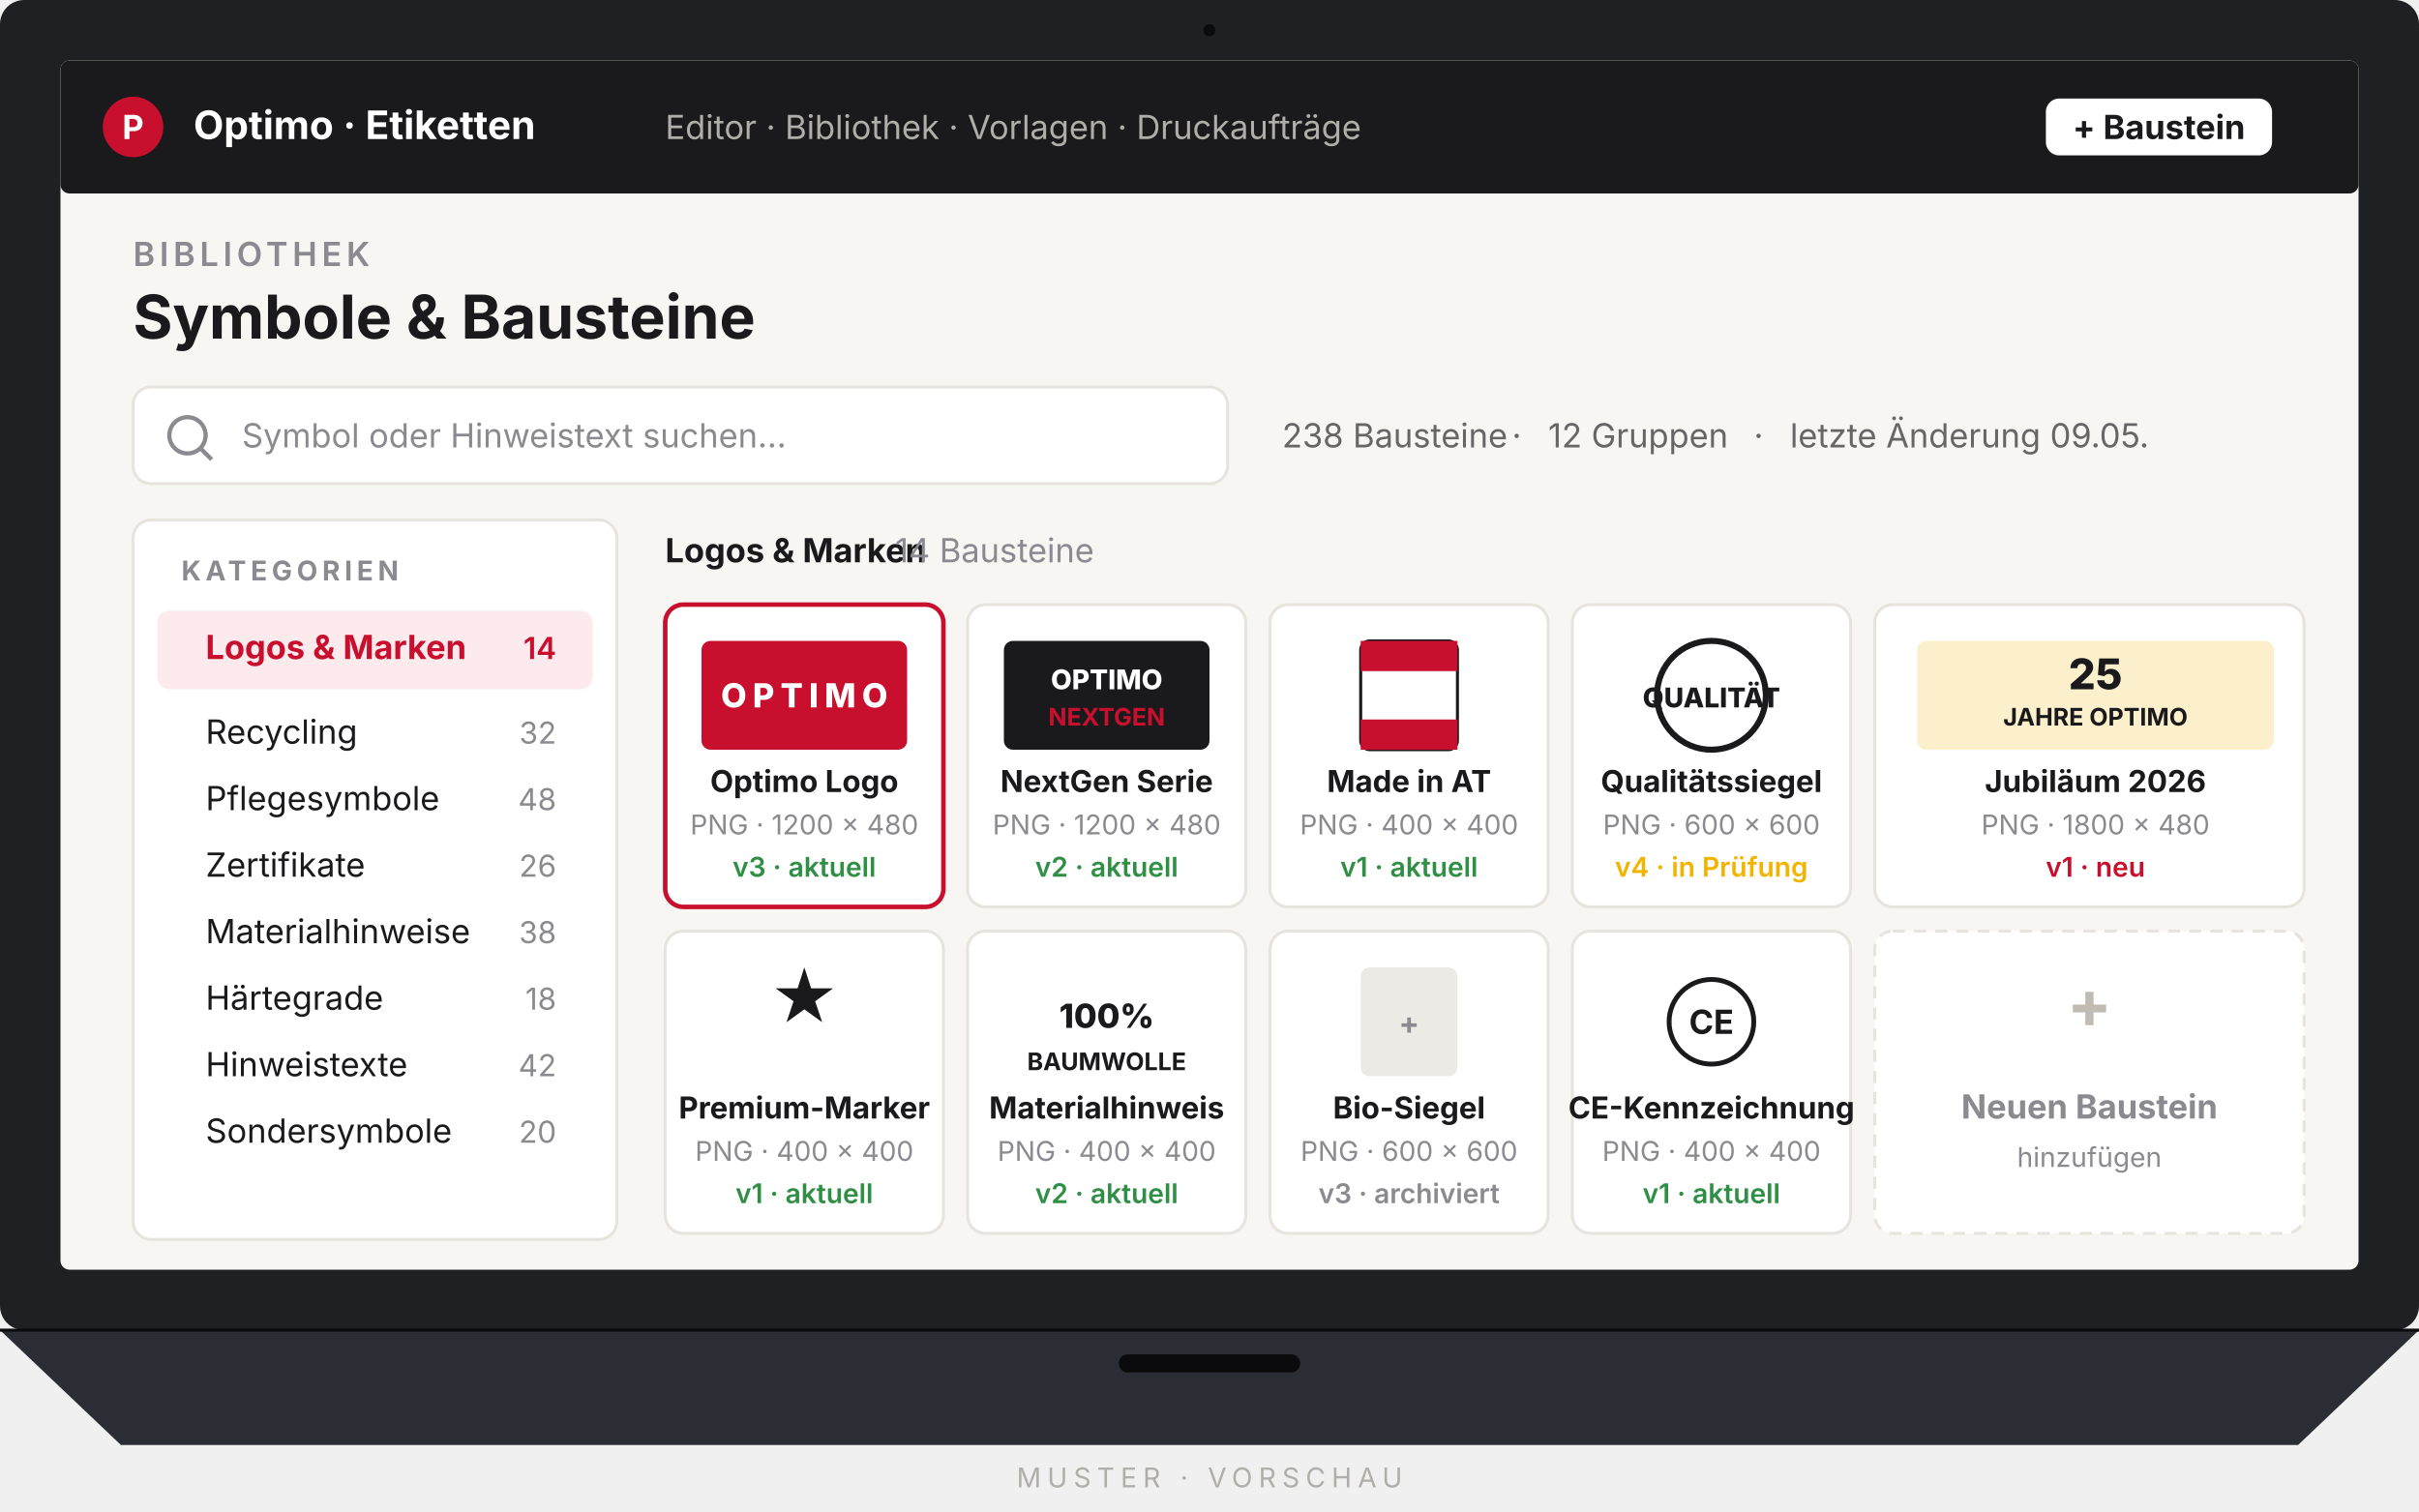
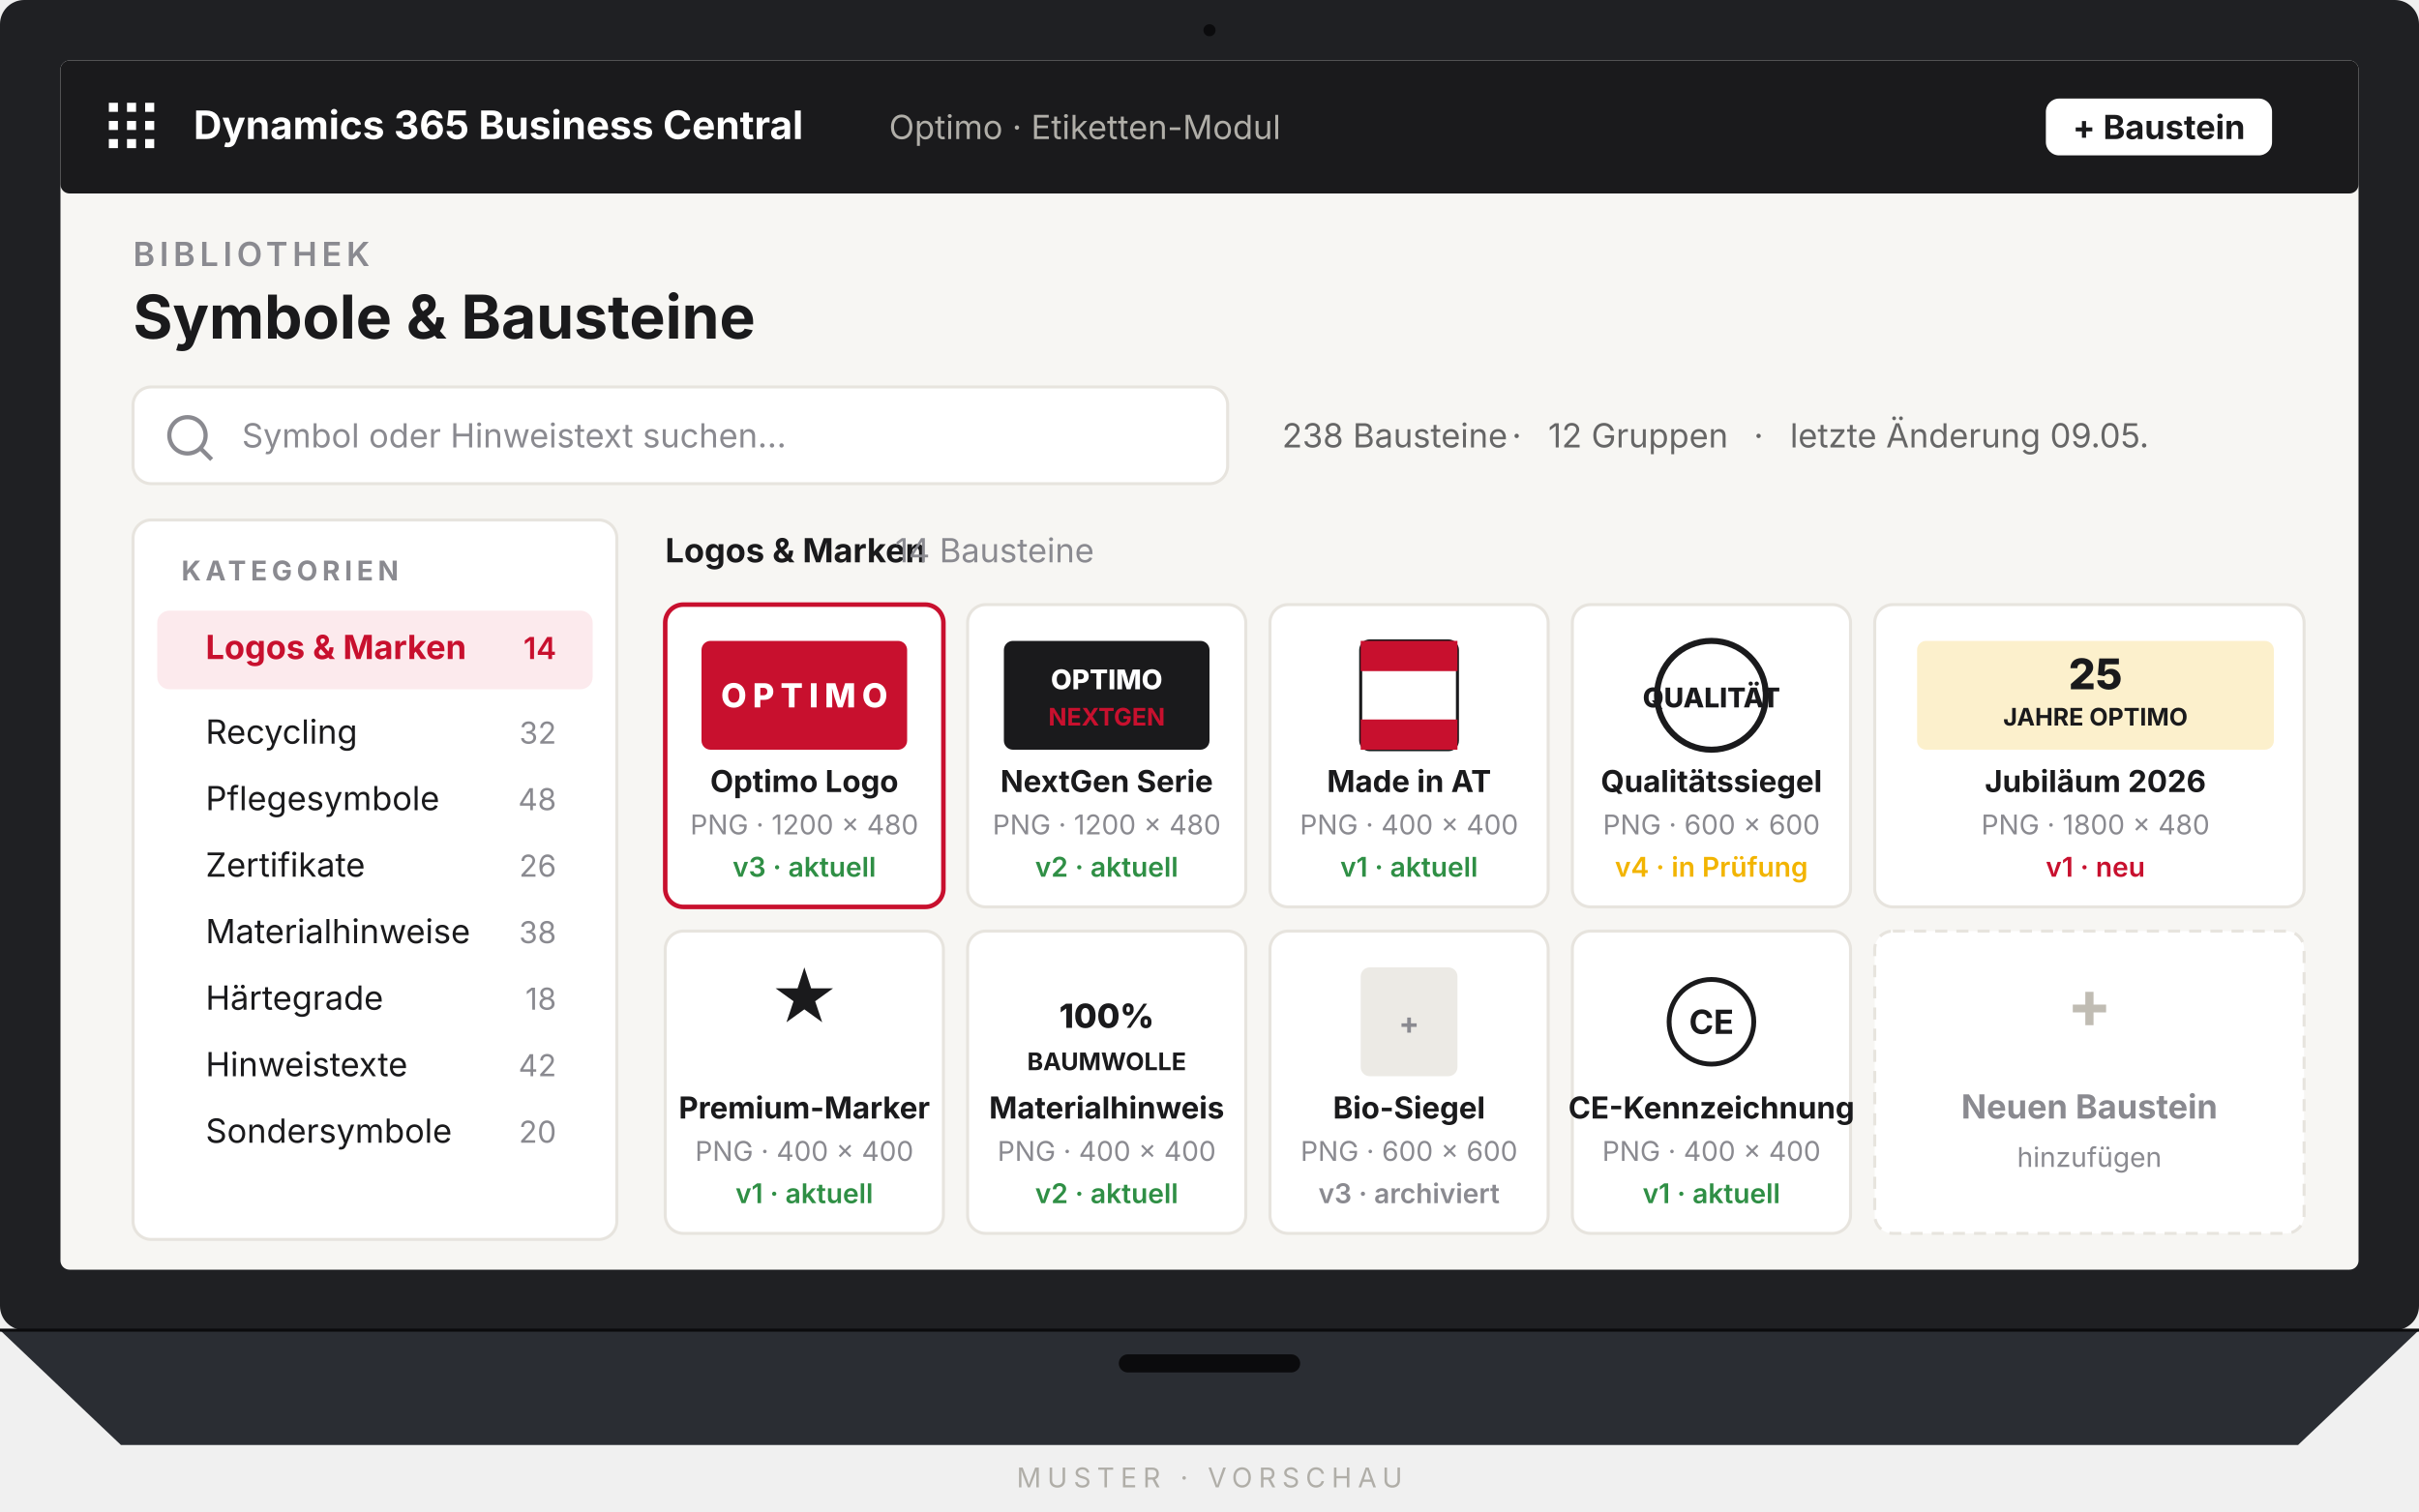
<svg xmlns="http://www.w3.org/2000/svg" viewBox="0 0 800 500" role="img" aria-label="Muster-Screenshot: Symbol- und Bitmap-Bibliothek auf einem Laptop">
  <rect x="0" y="0" width="800" height="440" rx="8" fill="#1F2023" />
  <rect x="20" y="20" width="760" height="400" rx="3" fill="#F7F6F3" />
  <circle cx="400" cy="10" r="2" fill="#0B0B0D" />
  <path d="M0 440 L800 440 L760 478 L40 478 Z" fill="#2A2D33" />
  <rect x="370" y="448" width="60" height="6" rx="3" fill="#0B0B0D" />
  <line x1="0" y1="440" x2="800" y2="440" stroke="#0B0B0D" stroke-width="1" />
  <rect x="20" y="20" width="760" height="44" rx="3" fill="#1A1A1C" />
-   <circle cx="44" cy="42" r="10" fill="#C8102E" />
-   <text x="44" y="46" font-family="Inter, Arial, sans-serif" font-size="11" fill="#fff" font-weight="700" text-anchor="middle">P</text>
-   <text x="64" y="46" font-family="Inter, Arial, sans-serif" font-size="13" fill="#fff" font-weight="700">Optimo · Etiketten</text>
-   <text x="220" y="46" font-family="Inter, Arial, sans-serif" font-size="11" fill="#B0AEA8">Editor · Bibliothek · Vorlagen · Druckaufträge</text>
+   <g fill="#fff">
+     <rect x="36" y="34" width="3" height="3" />
+     <rect x="42" y="34" width="3" height="3" />
+     <rect x="48" y="34" width="3" height="3" />
+     <rect x="36" y="40" width="3" height="3" />
+     <rect x="42" y="40" width="3" height="3" />
+     <rect x="48" y="40" width="3" height="3" />
+     <rect x="36" y="46" width="3" height="3" />
+     <rect x="42" y="46" width="3" height="3" />
+     <rect x="48" y="46" width="3" height="3" />
+   </g>
+   <text x="64" y="46" font-family="Inter, Arial, sans-serif" font-size="13" fill="#fff" font-weight="700">Dynamics 365 Business Central</text>
+   <text x="294" y="46" font-family="Inter, Arial, sans-serif" font-size="11" fill="#B0AEA8">Optimo · Etiketten-Modul</text>
  <rect x="676" y="32" width="76" height="20" rx="5" fill="#fff" stroke="#1A1A1C" stroke-width="1.2" />
  <text x="714" y="46" font-family="Inter, Arial, sans-serif" font-size="11" fill="#1A1A1C" font-weight="700" text-anchor="middle">+ Baustein</text>
  <text x="44" y="88" font-family="Inter, Arial, sans-serif" font-size="11" fill="#8A8A90" font-weight="600" letter-spacing="1.5">BIBLIOTHEK</text>
  <text x="44" y="112" font-family="Inter, Arial, sans-serif" font-size="20" fill="#1A1A1C" font-weight="700">Symbole &amp; Bausteine</text>
  <rect x="44" y="128" width="362" height="32" rx="6" fill="#fff" stroke="#E7E4DE" />
  <circle cx="62" cy="144" r="6" fill="none" stroke="#8A8A90" stroke-width="1.4" />
  <line x1="66" y1="148" x2="70" y2="152" stroke="#8A8A90" stroke-width="1.4" />
  <text x="80" y="148" font-family="Inter, Arial, sans-serif" font-size="11" fill="#8A8A90">Symbol oder Hinweistext suchen…</text>
  <text x="424" y="148" font-family="Inter, Arial, sans-serif" font-size="11" fill="#666">238 Bausteine</text>
  <text x="500" y="148" font-family="Inter, Arial, sans-serif" font-size="11" fill="#666">·</text>
  <text x="512" y="148" font-family="Inter, Arial, sans-serif" font-size="11" fill="#666">12 Gruppen</text>
  <text x="580" y="148" font-family="Inter, Arial, sans-serif" font-size="11" fill="#666">·</text>
  <text x="592" y="148" font-family="Inter, Arial, sans-serif" font-size="11" fill="#666">letzte Änderung 09.05.</text>
  <rect x="44" y="172" width="160" height="238" rx="6" fill="#fff" stroke="#E7E4DE" />
  <text x="60" y="192" font-family="Inter, Arial, sans-serif" font-size="9" fill="#8A8A90" font-weight="700" letter-spacing="1.5">KATEGORIEN</text>
  <g font-family="Inter, Arial, sans-serif">
    <rect x="52" y="202" width="144" height="26" rx="4" fill="#FCEAED" />
    <text x="68" y="218" font-size="11" fill="#C8102E" font-weight="700">Logos &amp; Marken</text>
    <text x="184" y="218" font-size="10" fill="#C8102E" font-weight="600" text-anchor="end">14</text>
    <text x="68" y="246" font-size="11" fill="#1A1A1C">Recycling</text>
    <text x="184" y="246" font-size="10" fill="#8A8A90" text-anchor="end">32</text>
    <text x="68" y="268" font-size="11" fill="#1A1A1C">Pflegesymbole</text>
    <text x="184" y="268" font-size="10" fill="#8A8A90" text-anchor="end">48</text>
    <text x="68" y="290" font-size="11" fill="#1A1A1C">Zertifikate</text>
    <text x="184" y="290" font-size="10" fill="#8A8A90" text-anchor="end">26</text>
    <text x="68" y="312" font-size="11" fill="#1A1A1C">Materialhinweise</text>
    <text x="184" y="312" font-size="10" fill="#8A8A90" text-anchor="end">38</text>
    <text x="68" y="334" font-size="11" fill="#1A1A1C">Härtegrade</text>
    <text x="184" y="334" font-size="10" fill="#8A8A90" text-anchor="end">18</text>
    <text x="68" y="356" font-size="11" fill="#1A1A1C">Hinweistexte</text>
    <text x="184" y="356" font-size="10" fill="#8A8A90" text-anchor="end">42</text>
    <text x="68" y="378" font-size="11" fill="#1A1A1C">Sondersymbole</text>
    <text x="184" y="378" font-size="10" fill="#8A8A90" text-anchor="end">20</text>
  </g>
  <text x="220" y="186" font-family="Inter, Arial, sans-serif" font-size="11" fill="#1A1A1C" font-weight="700">Logos &amp; Marken</text>
  <text x="296" y="186" font-family="Inter, Arial, sans-serif" font-size="11" fill="#8A8A90">14 Bausteine</text>
  <g font-family="Inter, Arial, sans-serif">
    <rect x="220" y="200" width="92" height="100" rx="6" fill="#fff" stroke="#C8102E" stroke-width="1.5" />
    <rect x="232" y="212" width="68" height="36" rx="3" fill="#C8102E" />
    <text x="266" y="234" font-size="11" fill="#fff" font-weight="800" text-anchor="middle" letter-spacing="2">OPTIMO</text>
    <text x="266" y="262" font-size="10" fill="#1A1A1C" font-weight="700" text-anchor="middle">Optimo Logo</text>
    <text x="266" y="276" font-size="9" fill="#8A8A90" text-anchor="middle">PNG · 1200 × 480</text>
    <text x="266" y="290" font-size="9" fill="#2F8F45" font-weight="600" text-anchor="middle">v3 · aktuell</text>
    <rect x="320" y="200" width="92" height="100" rx="6" fill="#fff" stroke="#E7E4DE" />
    <rect x="332" y="212" width="68" height="36" rx="3" fill="#1A1A1C" />
    <text x="366" y="228" font-size="9" fill="#fff" font-weight="800" text-anchor="middle">OPTIMO</text>
    <text x="366" y="240" font-size="8" fill="#C8102E" font-weight="700" text-anchor="middle">NEXTGEN</text>
    <text x="366" y="262" font-size="10" fill="#1A1A1C" font-weight="700" text-anchor="middle">NextGen Serie</text>
    <text x="366" y="276" font-size="9" fill="#8A8A90" text-anchor="middle">PNG · 1200 × 480</text>
    <text x="366" y="290" font-size="9" fill="#2F8F45" font-weight="600" text-anchor="middle">v2 · aktuell</text>
    <rect x="420" y="200" width="92" height="100" rx="6" fill="#fff" stroke="#E7E4DE" />
    <rect x="450" y="212" width="32" height="36" rx="3" fill="#fff" stroke="#1A1A1C" stroke-width="1" />
    <rect x="450" y="212" width="32" height="10" fill="#C8102E" />
    <rect x="450" y="238" width="32" height="10" fill="#C8102E" />
    <text x="466" y="262" font-size="10" fill="#1A1A1C" font-weight="700" text-anchor="middle">Made in AT</text>
    <text x="466" y="276" font-size="9" fill="#8A8A90" text-anchor="middle">PNG · 400 × 400</text>
    <text x="466" y="290" font-size="9" fill="#2F8F45" font-weight="600" text-anchor="middle">v1 · aktuell</text>
    <rect x="520" y="200" width="92" height="100" rx="6" fill="#fff" stroke="#E7E4DE" />
    <circle cx="566" cy="230" r="18" fill="none" stroke="#1A1A1C" stroke-width="2" />
    <text x="566" y="234" font-size="9" fill="#1A1A1C" font-weight="800" text-anchor="middle">QUALITÄT</text>
    <text x="566" y="262" font-size="10" fill="#1A1A1C" font-weight="700" text-anchor="middle">Qualitätssiegel</text>
    <text x="566" y="276" font-size="9" fill="#8A8A90" text-anchor="middle">PNG · 600 × 600</text>
    <text x="566" y="290" font-size="9" fill="#F2B400" font-weight="600" text-anchor="middle">v4 · in Prüfung</text>
    <rect x="620" y="200" width="142" height="100" rx="6" fill="#fff" stroke="#E7E4DE" />
    <rect x="634" y="212" width="118" height="36" rx="3" fill="#F2B400" opacity="0.2" />
    <text x="693" y="228" font-size="14" fill="#1A1A1C" font-weight="800" text-anchor="middle">25</text>
    <text x="693" y="240" font-size="8" fill="#1A1A1C" font-weight="700" text-anchor="middle">JAHRE OPTIMO</text>
    <text x="693" y="262" font-size="10" fill="#1A1A1C" font-weight="700" text-anchor="middle">Jubiläum 2026</text>
    <text x="693" y="276" font-size="9" fill="#8A8A90" text-anchor="middle">PNG · 1800 × 480</text>
    <text x="693" y="290" font-size="9" fill="#C8102E" font-weight="600" text-anchor="middle">v1 · neu</text>
    <rect x="220" y="308" width="92" height="100" rx="6" fill="#fff" stroke="#E7E4DE" />
    <text x="266" y="338" font-size="22" fill="#1A1A1C" font-weight="800" text-anchor="middle">★</text>
    <text x="266" y="370" font-size="10" fill="#1A1A1C" font-weight="700" text-anchor="middle">Premium-Marker</text>
    <text x="266" y="384" font-size="9" fill="#8A8A90" text-anchor="middle">PNG · 400 × 400</text>
    <text x="266" y="398" font-size="9" fill="#2F8F45" font-weight="600" text-anchor="middle">v1 · aktuell</text>
    <rect x="320" y="308" width="92" height="100" rx="6" fill="#fff" stroke="#E7E4DE" />
    <text x="366" y="340" font-size="11" fill="#1A1A1C" font-weight="800" text-anchor="middle">100%</text>
    <text x="366" y="354" font-size="8" fill="#1A1A1C" font-weight="700" text-anchor="middle">BAUMWOLLE</text>
    <text x="366" y="370" font-size="10" fill="#1A1A1C" font-weight="700" text-anchor="middle">Materialhinweis</text>
    <text x="366" y="384" font-size="9" fill="#8A8A90" text-anchor="middle">PNG · 400 × 400</text>
    <text x="366" y="398" font-size="9" fill="#2F8F45" font-weight="600" text-anchor="middle">v2 · aktuell</text>
    <rect x="420" y="308" width="92" height="100" rx="6" fill="#fff" stroke="#E7E4DE" />
    <rect x="450" y="320" width="32" height="36" rx="3" fill="#ECEAE5" />
    <text x="466" y="342" font-size="10" fill="#8A8A90" font-weight="700" text-anchor="middle">+</text>
    <text x="466" y="370" font-size="10" fill="#1A1A1C" font-weight="700" text-anchor="middle">Bio-Siegel</text>
    <text x="466" y="384" font-size="9" fill="#8A8A90" text-anchor="middle">PNG · 600 × 600</text>
    <text x="466" y="398" font-size="9" fill="#8A8A90" font-weight="600" text-anchor="middle">v3 · archiviert</text>
    <rect x="520" y="308" width="92" height="100" rx="6" fill="#fff" stroke="#E7E4DE" />
    <circle cx="566" cy="338" r="14" fill="none" stroke="#1A1A1C" stroke-width="1.6" />
    <text x="566" y="342" font-size="11" fill="#1A1A1C" font-weight="700" text-anchor="middle">CE</text>
    <text x="566" y="370" font-size="10" fill="#1A1A1C" font-weight="700" text-anchor="middle">CE-Kennzeichnung</text>
    <text x="566" y="384" font-size="9" fill="#8A8A90" text-anchor="middle">PNG · 400 × 400</text>
    <text x="566" y="398" font-size="9" fill="#2F8F45" font-weight="600" text-anchor="middle">v1 · aktuell</text>
    <rect x="620" y="308" width="142" height="100" rx="6" fill="#fff" stroke="#E7E4DE" stroke-dasharray="4 3" />
    <text x="691" y="340" font-size="22" fill="#C0BCB3" font-weight="700" text-anchor="middle">+</text>
    <text x="691" y="370" font-size="11" fill="#8A8A90" font-weight="700" text-anchor="middle">Neuen Baustein</text>
    <text x="691" y="386" font-size="9" fill="#8A8A90" text-anchor="middle">hinzufügen</text>
  </g>
  <text x="400" y="492" font-family="Inter, Arial, sans-serif" font-size="9" fill="#B0AEA8" text-anchor="middle" letter-spacing="2">MUSTER · VORSCHAU</text>
</svg>
